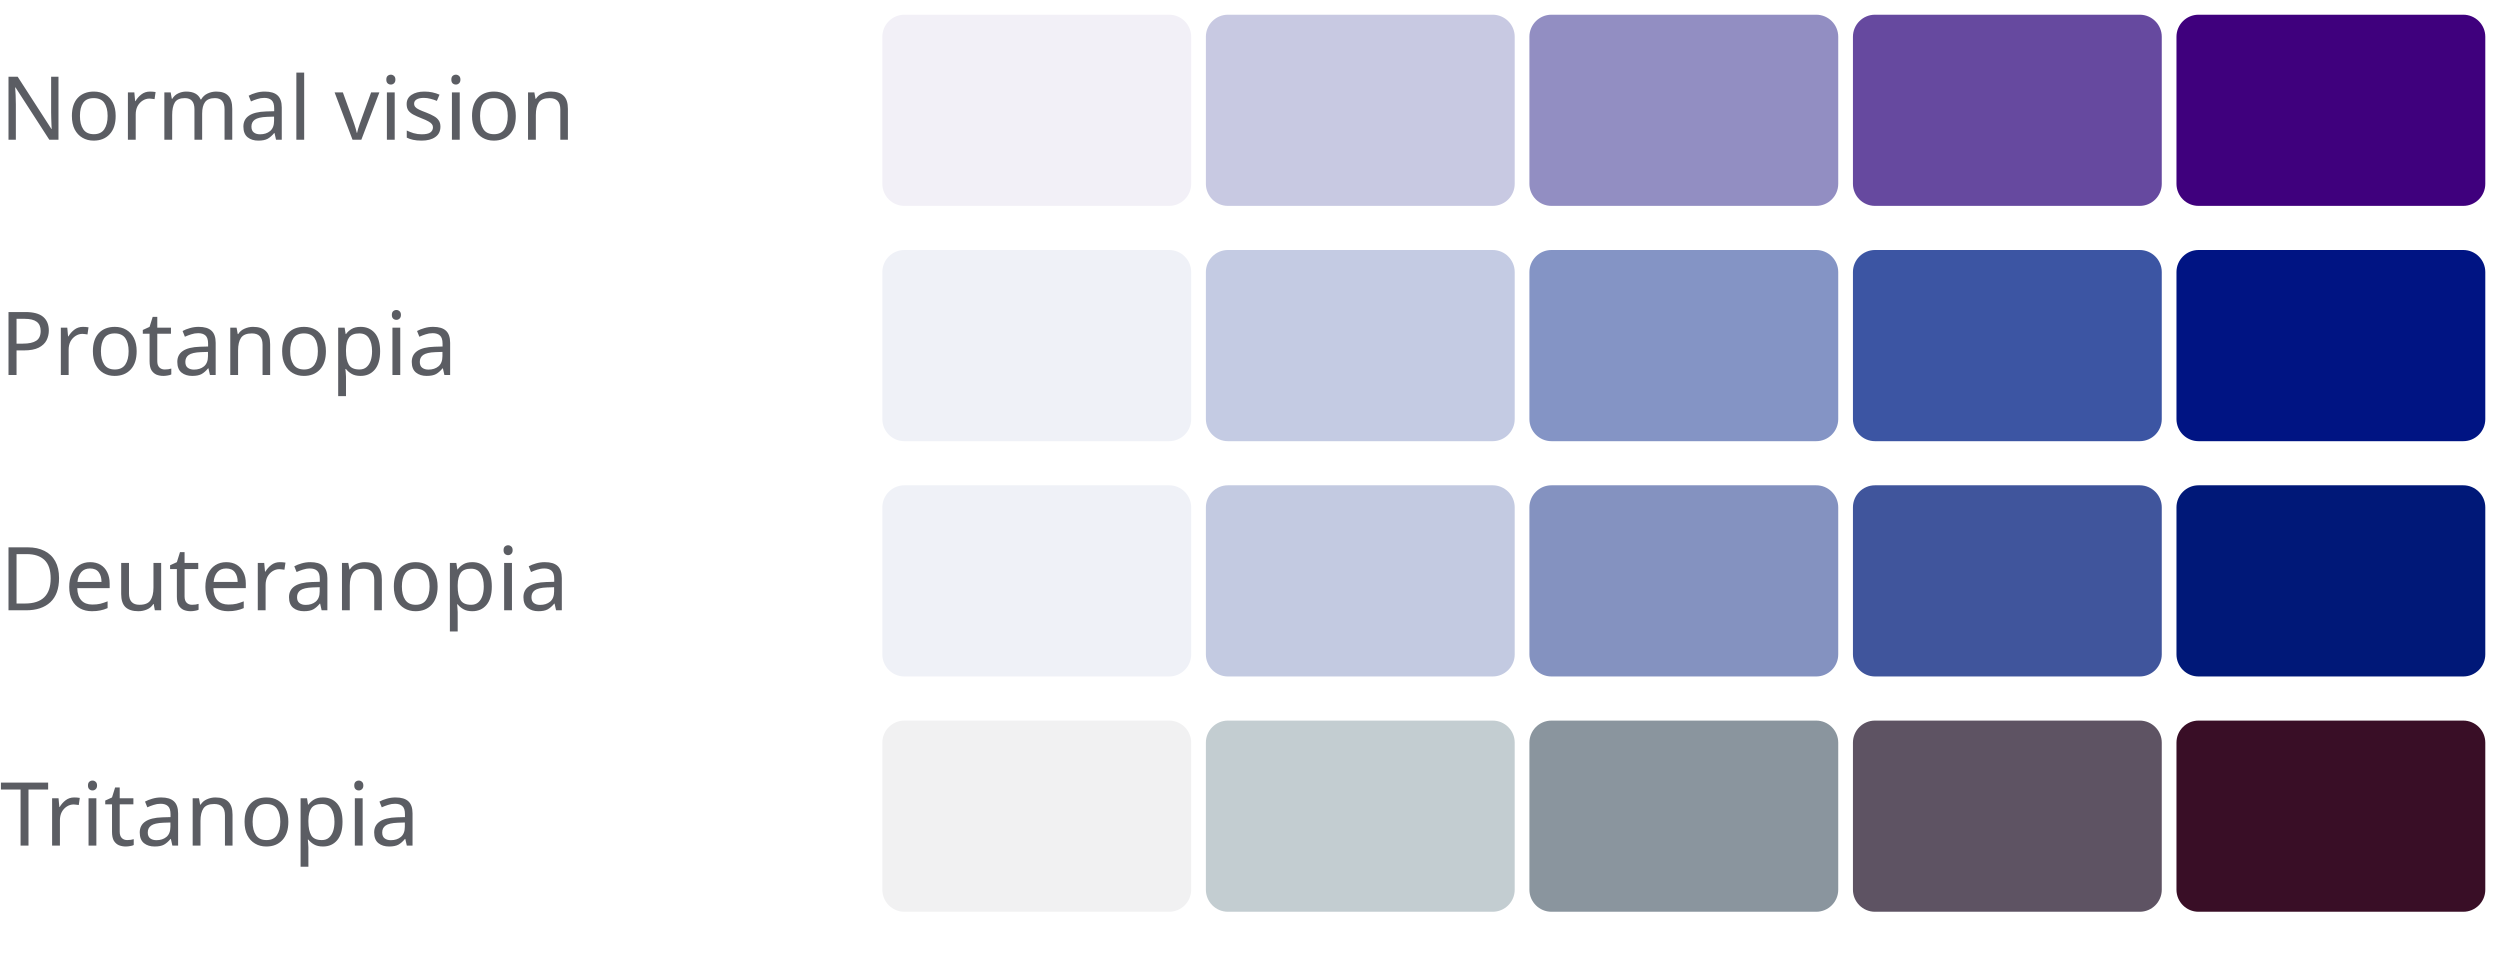
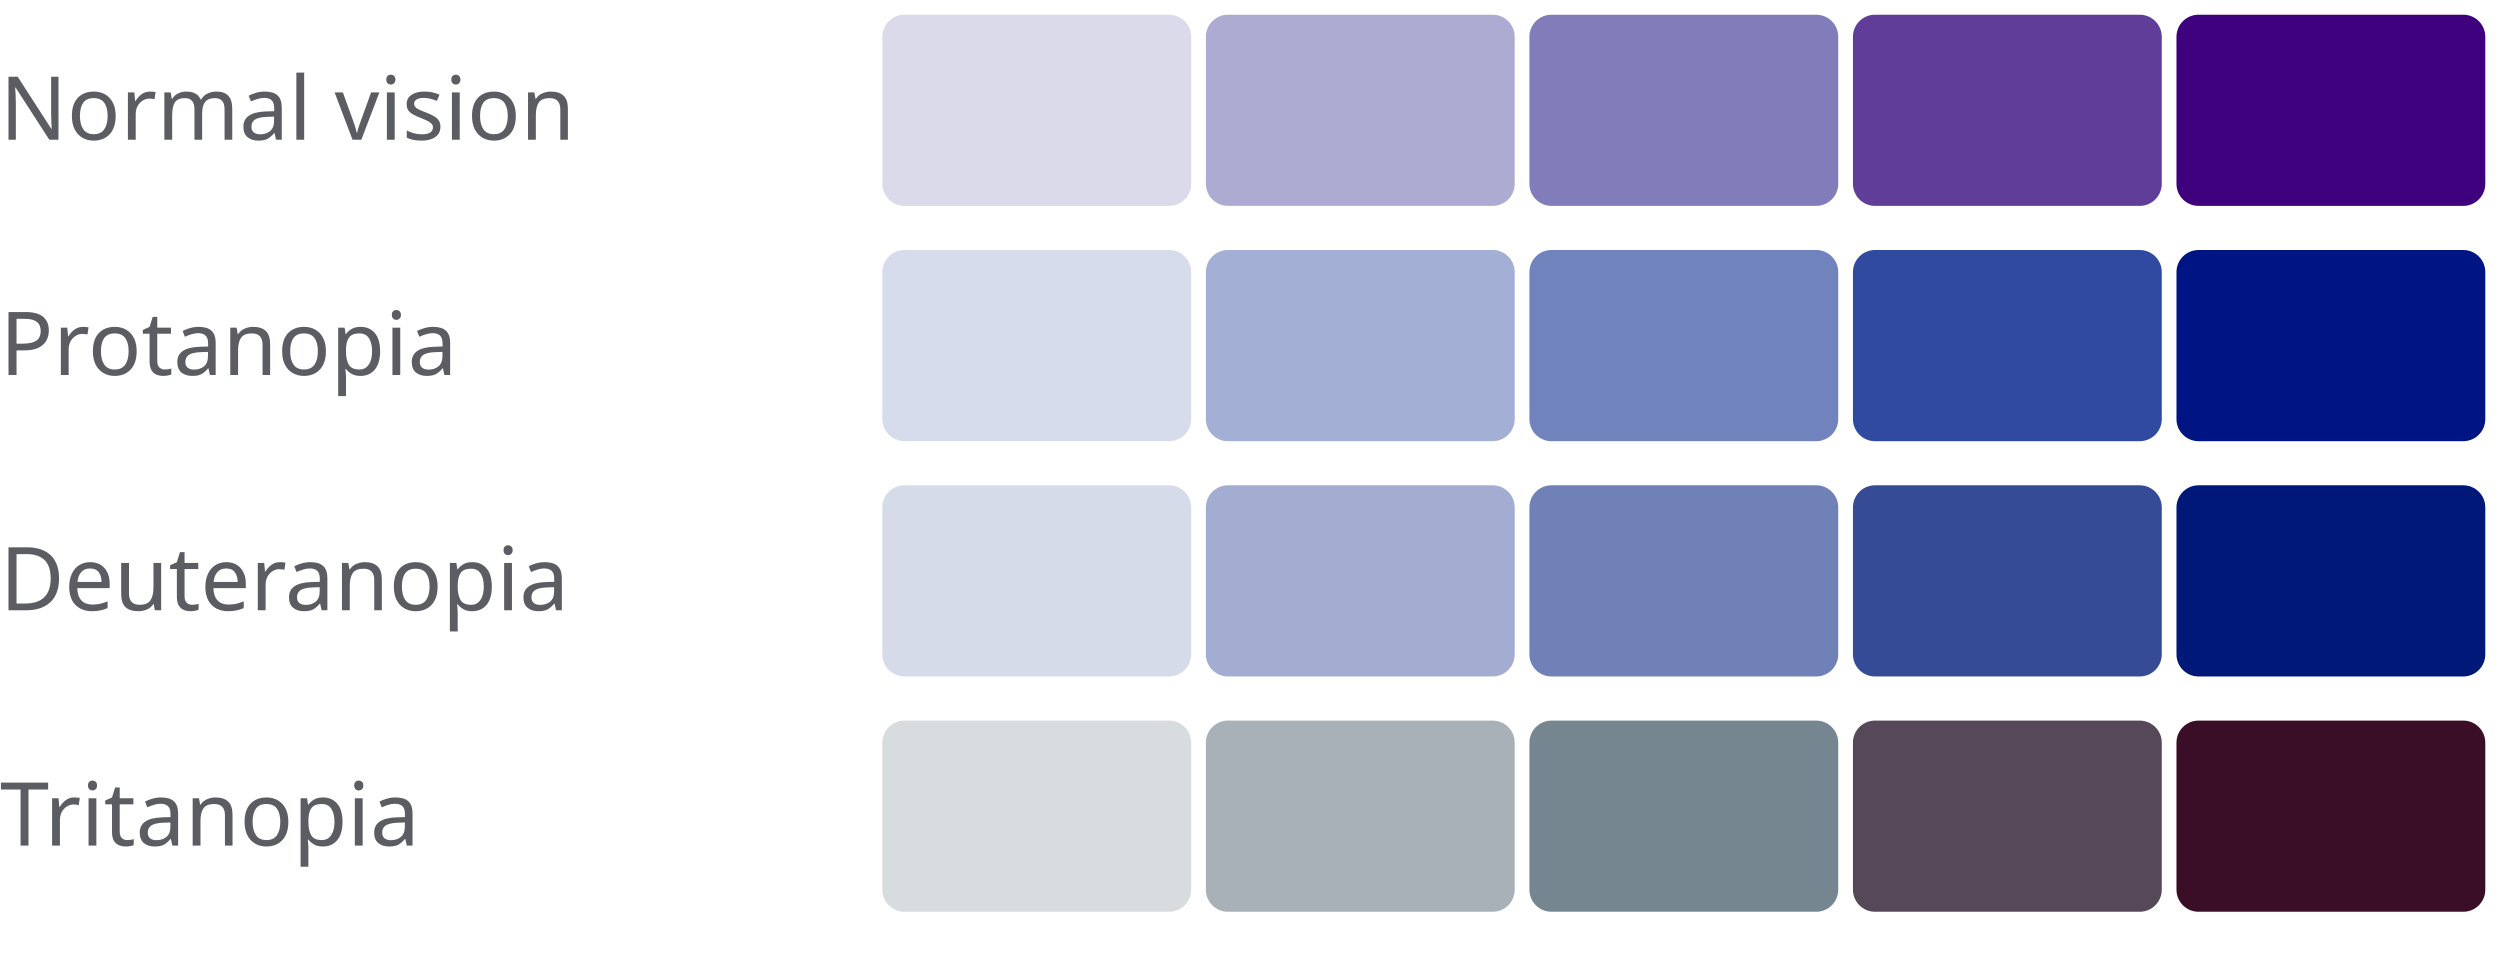
<svg xmlns="http://www.w3.org/2000/svg" width="340" height="132" viewBox="0 0 340 132">
  <text x="0" y="19" font-size="12" font-family="system-ui,sans-serif" fill="#5b5d63">Normal vision</text>
-   <rect x="120" y="2" width="42" height="26" rx="3" fill="#f2f0f7" />
-   <rect x="164" y="2" width="42" height="26" rx="3" fill="#c8c9e2" />
-   <rect x="208" y="2" width="42" height="26" rx="3" fill="#928ec2" />
-   <rect x="252" y="2" width="42" height="26" rx="3" fill="#66499f" />
+   <rect x="120" y="2" width="42" height="26" rx="3" fill="#dadaeb" />
+   <rect x="164" y="2" width="42" height="26" rx="3" fill="#adabd2" />
+   <rect x="208" y="2" width="42" height="26" rx="3" fill="#807dba" />
+   <rect x="252" y="2" width="42" height="26" rx="3" fill="#5f3d99" />
  <rect x="296" y="2" width="42" height="26" rx="3" fill="#3f007d" />
  <text x="0" y="51" font-size="12" font-family="system-ui,sans-serif" fill="#5b5d63">Protanopia</text>
-   <rect x="120" y="34" width="42" height="26" rx="3" fill="#eff1f7" />
-   <rect x="164" y="34" width="42" height="26" rx="3" fill="#c4cbe3" />
-   <rect x="208" y="34" width="42" height="26" rx="3" fill="#8494c5" />
-   <rect x="252" y="34" width="42" height="26" rx="3" fill="#3c55a3" />
+   <rect x="120" y="34" width="42" height="26" rx="3" fill="#d7dcec" />
+   <rect x="164" y="34" width="42" height="26" rx="3" fill="#a3afd4" />
+   <rect x="208" y="34" width="42" height="26" rx="3" fill="#7183bd" />
+   <rect x="252" y="34" width="42" height="26" rx="3" fill="#2f4a9e" />
  <rect x="296" y="34" width="42" height="26" rx="3" fill="#001483" />
  <text x="0" y="83" font-size="12" font-family="system-ui,sans-serif" fill="#5b5d63">Deuteranopia</text>
-   <rect x="120" y="66" width="42" height="26" rx="3" fill="#eff1f7" />
-   <rect x="164" y="66" width="42" height="26" rx="3" fill="#c3cae1" />
-   <rect x="208" y="66" width="42" height="26" rx="3" fill="#8492c0" />
-   <rect x="252" y="66" width="42" height="26" rx="3" fill="#40559c" />
+   <rect x="120" y="66" width="42" height="26" rx="3" fill="#d6dbea" />
+   <rect x="164" y="66" width="42" height="26" rx="3" fill="#a3add1" />
+   <rect x="208" y="66" width="42" height="26" rx="3" fill="#7081b8" />
+   <rect x="252" y="66" width="42" height="26" rx="3" fill="#354b96" />
  <rect x="296" y="66" width="42" height="26" rx="3" fill="#001878" />
  <text x="0" y="115" font-size="12" font-family="system-ui,sans-serif" fill="#5b5d63">Tritanopia</text>
-   <rect x="120" y="98" width="42" height="26" rx="3" fill="#f1f1f2" />
-   <rect x="164" y="98" width="42" height="26" rx="3" fill="#c3cdd1" />
-   <rect x="208" y="98" width="42" height="26" rx="3" fill="#8a959e" />
-   <rect x="252" y="98" width="42" height="26" rx="3" fill="#5e5363" />
+   <rect x="120" y="98" width="42" height="26" rx="3" fill="#d7dddf" />
+   <rect x="164" y="98" width="42" height="26" rx="3" fill="#a7b1b7" />
+   <rect x="208" y="98" width="42" height="26" rx="3" fill="#768690" />
+   <rect x="252" y="98" width="42" height="26" rx="3" fill="#574859" />
  <rect x="296" y="98" width="42" height="26" rx="3" fill="#390e26" />
</svg>
